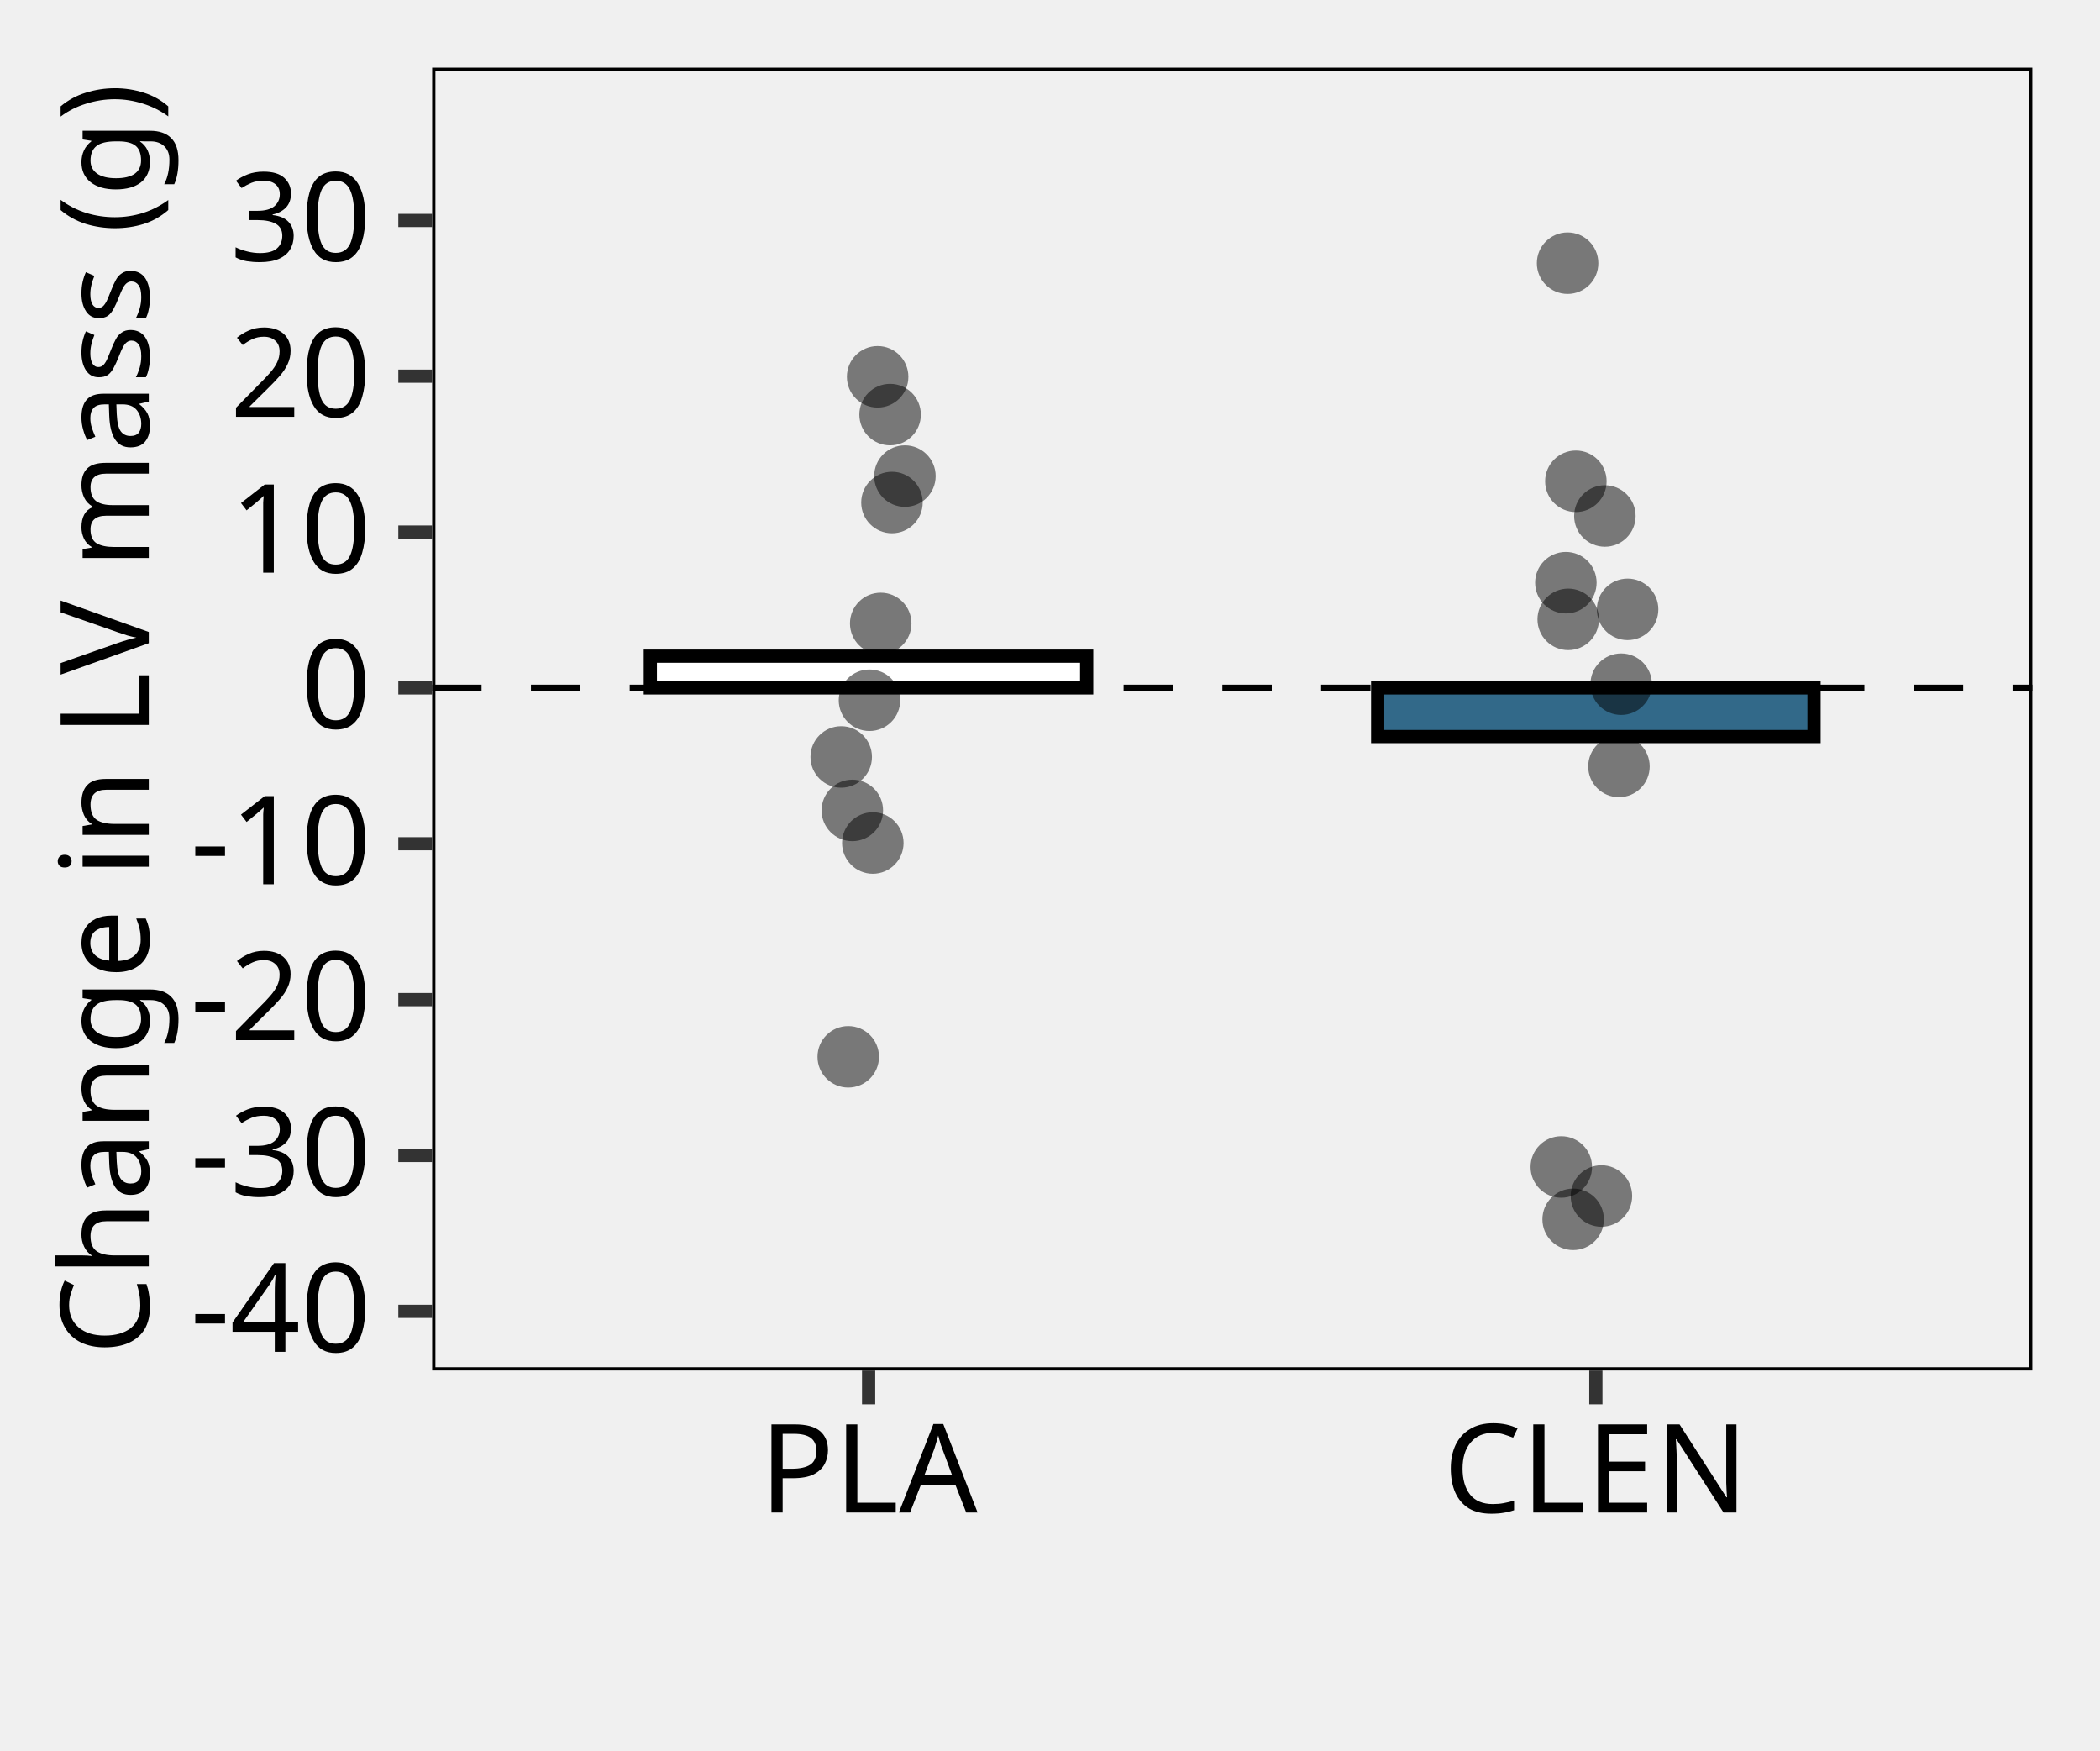
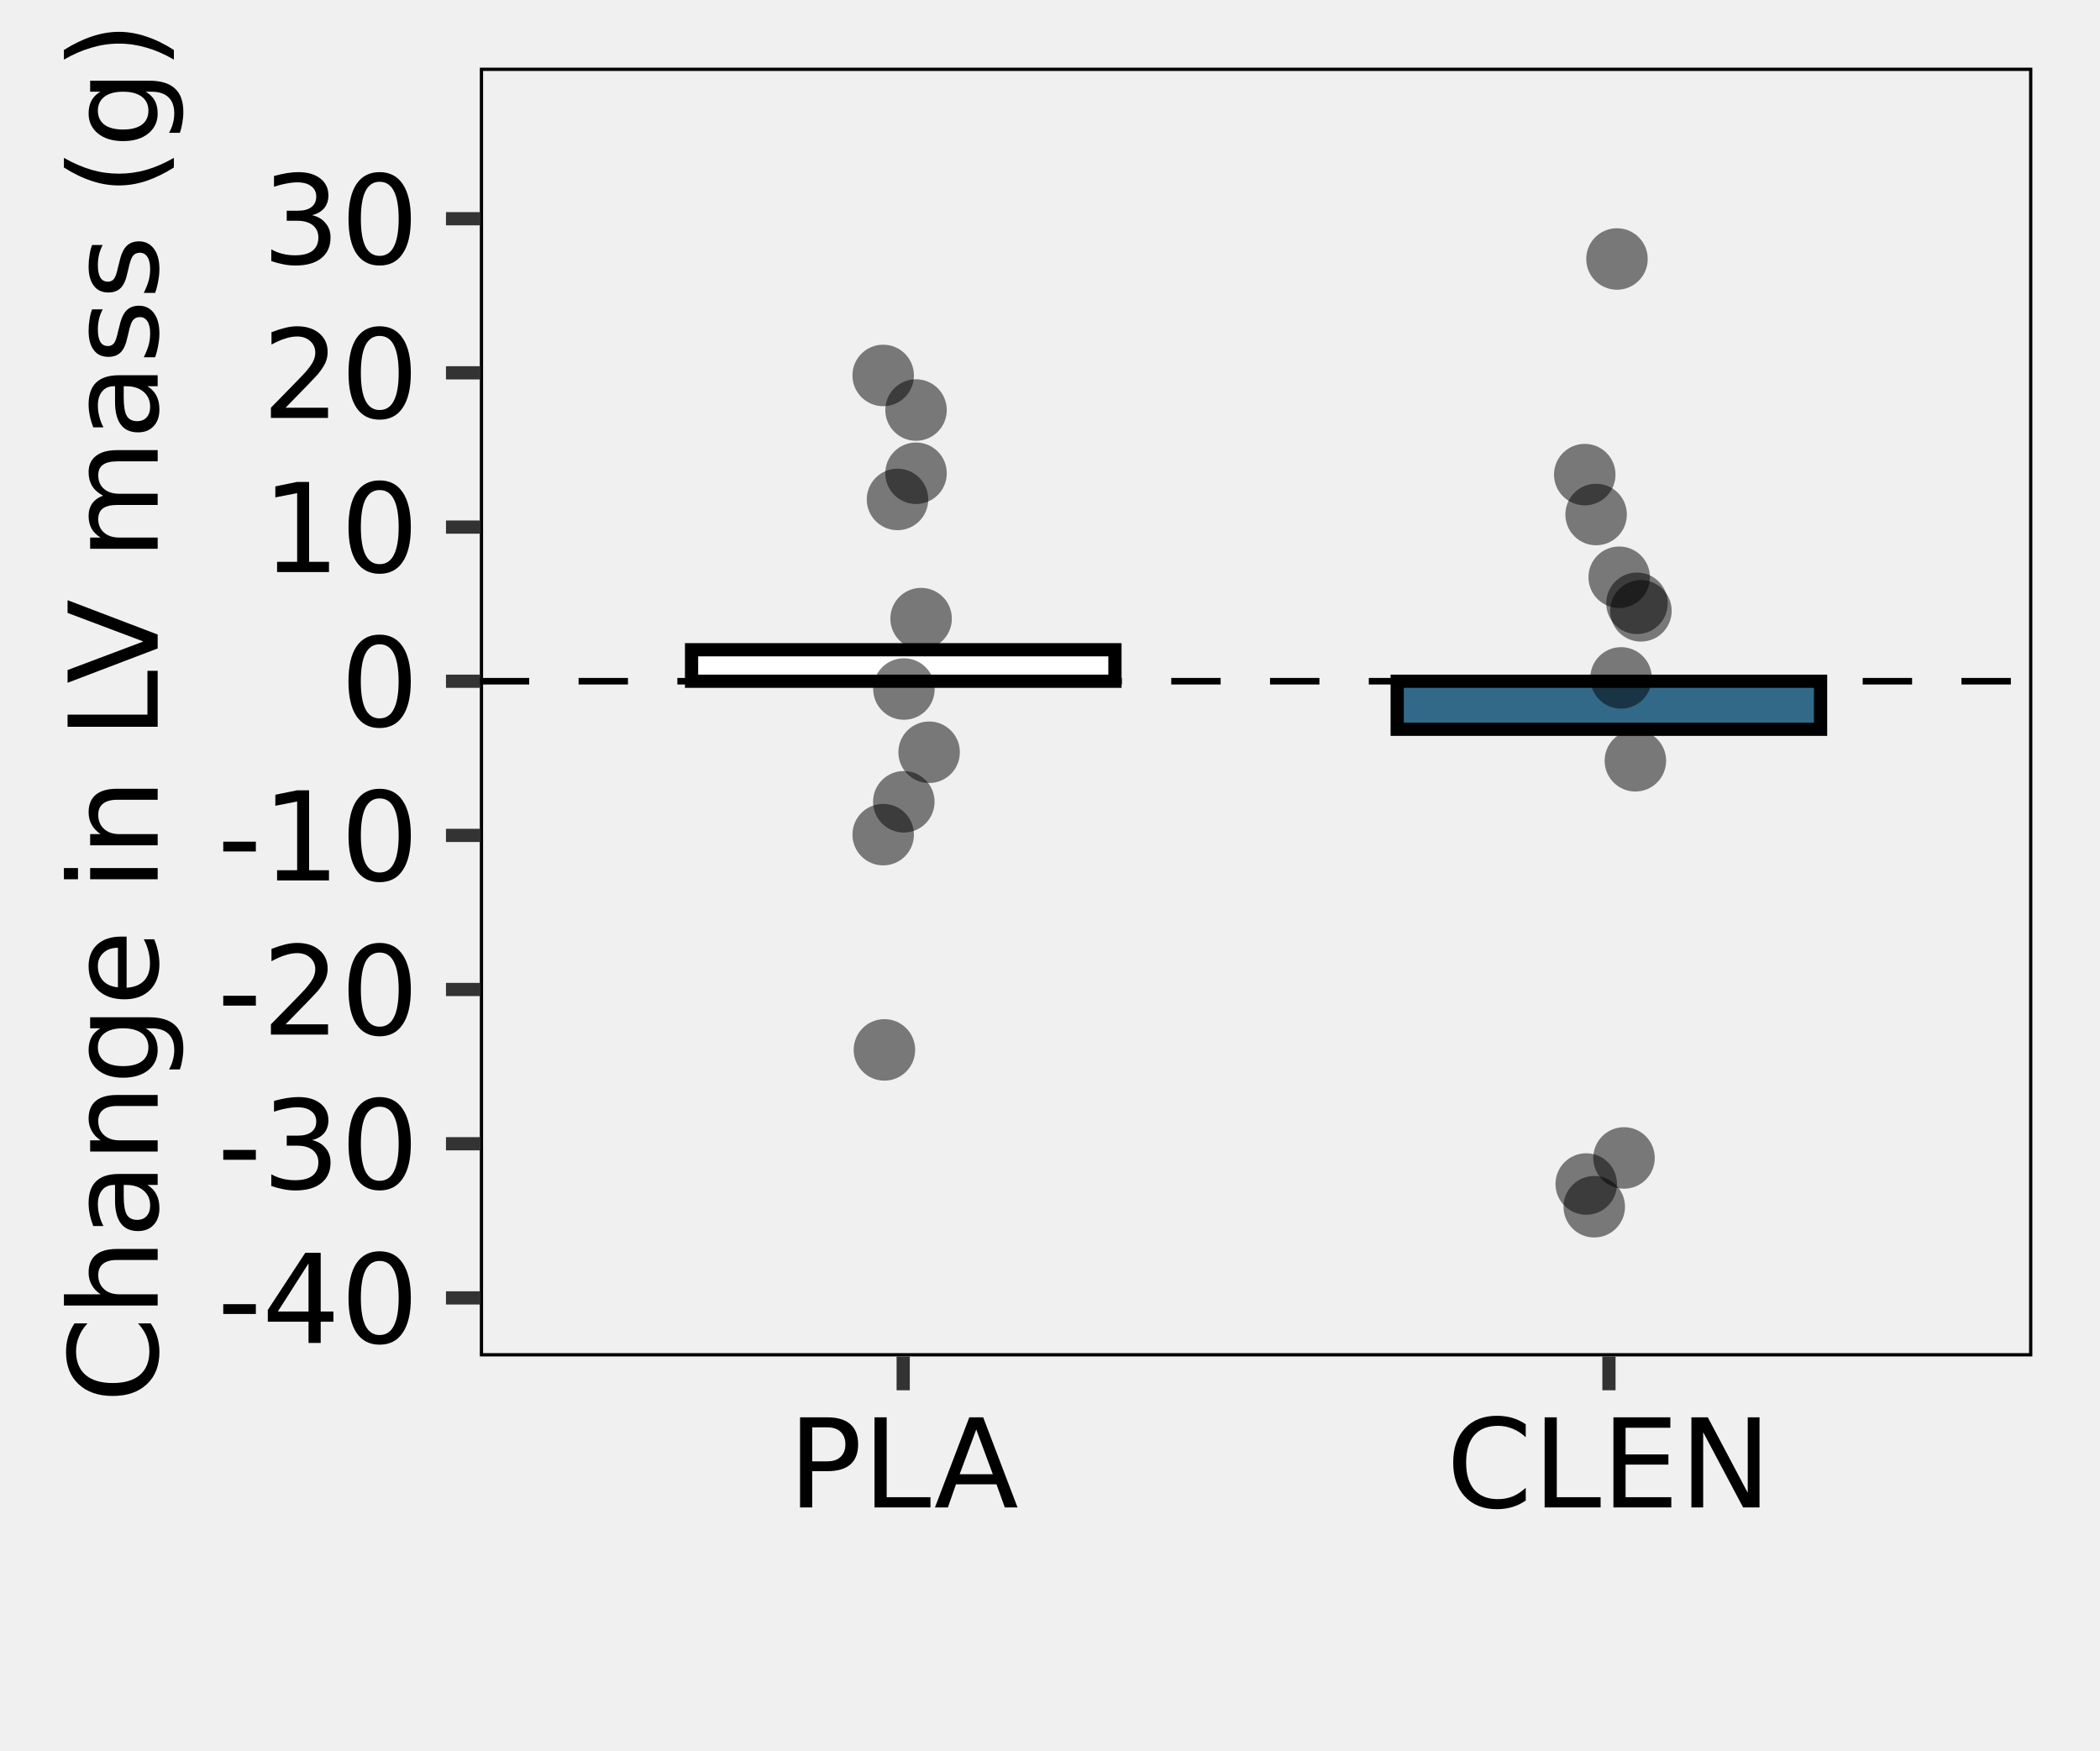
<svg xmlns="http://www.w3.org/2000/svg" class="svglite" width="170.08pt" height="141.73pt" viewBox="0 0 170.08 141.73">
  <defs>
    <style type="text/css">
    .svglite line, .svglite polyline, .svglite polygon, .svglite path, .svglite rect, .svglite circle {
      fill: none;
      stroke: #000000;
      stroke-linecap: round;
      stroke-linejoin: round;
      stroke-miterlimit: 10.00;
    }
    .svglite text {
      white-space: pre;
    }
  </style>
  </defs>
  <rect width="100%" height="100%" style="stroke: none; fill: none;" />
  <defs>
    <clipPath id="cpMC4wMHwxNzAuMDh8MC4wMHwxNDEuNzM=">
      <rect x="0.00" y="0.00" width="170.08" height="141.73" />
    </clipPath>
  </defs>
  <g clip-path="url(#cpMC4wMHwxNzAuMDh8MC4wMHwxNDEuNzM=)">
</g>
  <defs>
-     <clipPath id="cpMzUuMDB8MTY0LjYwfDUuNDh8MTEwLjk3">
-       <rect x="35.00" y="5.48" width="129.60" height="105.49" />
+     <clipPath id="cpMzguODZ8MTY0LjYwfDUuNDh8MTA5Ljgz">
+       <rect x="38.86" y="5.48" width="125.74" height="104.35" />
    </clipPath>
  </defs>
-   <g clip-path="url(#cpMzUuMDB8MTY0LjYwfDUuNDh8MTEwLjk3)">
-     <rect x="52.67" y="53.13" width="35.34" height="2.57" style="stroke-width: 1.07; stroke-linecap: butt; stroke-linejoin: miter; fill: #FFFFFF;" />
-     <rect x="111.58" y="55.70" width="35.34" height="3.94" style="stroke-width: 1.07; stroke-linecap: butt; stroke-linejoin: miter; fill: #326989;" />
-     <circle cx="68.70" cy="85.57" r="2.49" style="stroke-width: 0.71; stroke: none; fill: #000000; fill-opacity: 0.50;" />
-     <circle cx="129.70" cy="96.84" r="2.49" style="stroke-width: 0.71; stroke: none; fill: #000000; fill-opacity: 0.50;" />
-     <circle cx="70.42" cy="56.70" r="2.49" style="stroke-width: 0.71; stroke: none; fill: #000000; fill-opacity: 0.50;" />
-     <circle cx="127.63" cy="38.97" r="2.49" style="stroke-width: 0.71; stroke: none; fill: #000000; fill-opacity: 0.50;" />
-     <circle cx="126.82" cy="47.18" r="2.49" style="stroke-width: 0.71; stroke: none; fill: #000000; fill-opacity: 0.50;" />
-     <circle cx="68.13" cy="61.29" r="2.49" style="stroke-width: 0.71; stroke: none; fill: #000000; fill-opacity: 0.50;" />
-     <circle cx="131.30" cy="55.40" r="2.49" style="stroke-width: 0.71; stroke: none; fill: #000000; fill-opacity: 0.50;" />
-     <circle cx="71.33" cy="50.48" r="2.49" style="stroke-width: 0.71; stroke: none; fill: #000000; fill-opacity: 0.50;" />
-     <circle cx="127.01" cy="50.15" r="2.49" style="stroke-width: 0.71; stroke: none; fill: #000000; fill-opacity: 0.50;" />
-     <circle cx="126.45" cy="94.49" r="2.49" style="stroke-width: 0.71; stroke: none; fill: #000000; fill-opacity: 0.50;" />
-     <circle cx="70.69" cy="68.26" r="2.49" style="stroke-width: 0.71; stroke: none; fill: #000000; fill-opacity: 0.50;" />
-     <circle cx="69.03" cy="65.62" r="2.49" style="stroke-width: 0.71; stroke: none; fill: #000000; fill-opacity: 0.50;" />
-     <circle cx="131.82" cy="49.34" r="2.49" style="stroke-width: 0.71; stroke: none; fill: #000000; fill-opacity: 0.50;" />
-     <circle cx="131.12" cy="62.06" r="2.49" style="stroke-width: 0.71; stroke: none; fill: #000000; fill-opacity: 0.50;" />
-     <circle cx="72.24" cy="40.69" r="2.49" style="stroke-width: 0.71; stroke: none; fill: #000000; fill-opacity: 0.50;" />
-     <circle cx="72.09" cy="33.57" r="2.49" style="stroke-width: 0.71; stroke: none; fill: #000000; fill-opacity: 0.50;" />
-     <circle cx="127.41" cy="98.73" r="2.49" style="stroke-width: 0.71; stroke: none; fill: #000000; fill-opacity: 0.50;" />
-     <circle cx="129.98" cy="41.78" r="2.49" style="stroke-width: 0.71; stroke: none; fill: #000000; fill-opacity: 0.50;" />
-     <circle cx="73.29" cy="38.55" r="2.49" style="stroke-width: 0.71; stroke: none; fill: #000000; fill-opacity: 0.50;" />
-     <circle cx="126.96" cy="21.31" r="2.49" style="stroke-width: 0.71; stroke: none; fill: #000000; fill-opacity: 0.50;" />
-     <circle cx="71.08" cy="30.51" r="2.49" style="stroke-width: 0.71; stroke: none; fill: #000000; fill-opacity: 0.50;" />
-     <line x1="35.00" y1="55.70" x2="164.60" y2="55.70" style="stroke-width: 0.53; stroke-dasharray: 4.00,4.00; stroke-linecap: butt;" />
-     <rect x="35.00" y="5.48" width="129.60" height="105.49" style="stroke-width: 0.53;" />
+   <g clip-path="url(#cpMzguODZ8MTY0LjYwfDUuNDh8MTA5Ljgz)">
+     <rect x="56.01" y="52.61" width="34.29" height="2.55" style="stroke-width: 1.07; stroke-linecap: butt; stroke-linejoin: miter; fill: #FFFFFF;" />
+     <rect x="113.16" y="55.16" width="34.29" height="3.89" style="stroke-width: 1.07; stroke-linecap: butt; stroke-linejoin: miter; fill: #326989;" />
+     <circle cx="71.63" cy="85.01" r="2.49" style="stroke-width: 0.71; stroke: none; fill: #000000; fill-opacity: 0.50;" />
+     <circle cx="128.47" cy="95.87" r="2.49" style="stroke-width: 0.71; stroke: none; fill: #000000; fill-opacity: 0.50;" />
+     <circle cx="73.21" cy="55.79" r="2.49" style="stroke-width: 0.71; stroke: none; fill: #000000; fill-opacity: 0.50;" />
+     <circle cx="128.35" cy="38.43" r="2.49" style="stroke-width: 0.71; stroke: none; fill: #000000; fill-opacity: 0.50;" />
+     <circle cx="131.14" cy="46.74" r="2.49" style="stroke-width: 0.71; stroke: none; fill: #000000; fill-opacity: 0.50;" />
+     <circle cx="75.25" cy="60.91" r="2.49" style="stroke-width: 0.71; stroke: none; fill: #000000; fill-opacity: 0.50;" />
+     <circle cx="131.29" cy="54.89" r="2.49" style="stroke-width: 0.71; stroke: none; fill: #000000; fill-opacity: 0.50;" />
+     <circle cx="74.60" cy="50.09" r="2.49" style="stroke-width: 0.71; stroke: none; fill: #000000; fill-opacity: 0.50;" />
+     <circle cx="132.90" cy="49.46" r="2.49" style="stroke-width: 0.71; stroke: none; fill: #000000; fill-opacity: 0.50;" />
+     <circle cx="131.53" cy="93.76" r="2.49" style="stroke-width: 0.71; stroke: none; fill: #000000; fill-opacity: 0.50;" />
+     <circle cx="71.53" cy="67.58" r="2.49" style="stroke-width: 0.71; stroke: none; fill: #000000; fill-opacity: 0.50;" />
+     <circle cx="73.20" cy="64.92" r="2.49" style="stroke-width: 0.71; stroke: none; fill: #000000; fill-opacity: 0.50;" />
+     <circle cx="132.58" cy="48.85" r="2.49" style="stroke-width: 0.71; stroke: none; fill: #000000; fill-opacity: 0.50;" />
+     <circle cx="132.45" cy="61.60" r="2.49" style="stroke-width: 0.71; stroke: none; fill: #000000; fill-opacity: 0.50;" />
+     <circle cx="72.69" cy="40.44" r="2.49" style="stroke-width: 0.71; stroke: none; fill: #000000; fill-opacity: 0.50;" />
+     <circle cx="74.19" cy="33.20" r="2.49" style="stroke-width: 0.71; stroke: none; fill: #000000; fill-opacity: 0.50;" />
+     <circle cx="129.12" cy="97.71" r="2.49" style="stroke-width: 0.71; stroke: none; fill: #000000; fill-opacity: 0.50;" />
+     <circle cx="129.27" cy="41.66" r="2.49" style="stroke-width: 0.71; stroke: none; fill: #000000; fill-opacity: 0.50;" />
+     <circle cx="74.19" cy="38.32" r="2.49" style="stroke-width: 0.71; stroke: none; fill: #000000; fill-opacity: 0.50;" />
+     <circle cx="130.96" cy="20.97" r="2.49" style="stroke-width: 0.71; stroke: none; fill: #000000; fill-opacity: 0.50;" />
+     <circle cx="71.53" cy="30.40" r="2.49" style="stroke-width: 0.71; stroke: none; fill: #000000; fill-opacity: 0.50;" />
+     <line x1="38.86" y1="55.16" x2="164.60" y2="55.16" style="stroke-width: 0.53; stroke-dasharray: 4.00,4.00; stroke-linecap: butt;" />
+     <rect x="38.86" y="5.48" width="125.74" height="104.35" style="stroke-width: 0.53;" />
  </g>
  <g clip-path="url(#cpMC4wMHwxNzAuMDh8MC4wMHwxNDEuNzM=)">
-     <text x="30.07" y="109.46" text-anchor="end" style="font-size: 10.00px; font-family: &quot;Source Sans Pro&quot;;" textLength="13.05px" lengthAdjust="spacingAndGlyphs">-40</text>
-     <text x="30.07" y="96.84" text-anchor="end" style="font-size: 10.00px; font-family: &quot;Source Sans Pro&quot;;" textLength="13.05px" lengthAdjust="spacingAndGlyphs">-30</text>
-     <text x="30.07" y="84.22" text-anchor="end" style="font-size: 10.00px; font-family: &quot;Source Sans Pro&quot;;" textLength="13.05px" lengthAdjust="spacingAndGlyphs">-20</text>
-     <text x="30.07" y="71.60" text-anchor="end" style="font-size: 10.00px; font-family: &quot;Source Sans Pro&quot;;" textLength="13.05px" lengthAdjust="spacingAndGlyphs">-10</text>
-     <text x="30.07" y="58.98" text-anchor="end" style="font-size: 10.00px; font-family: &quot;Source Sans Pro&quot;;" textLength="4.97px" lengthAdjust="spacingAndGlyphs">0</text>
-     <text x="30.07" y="46.37" text-anchor="end" style="font-size: 10.00px; font-family: &quot;Source Sans Pro&quot;;" textLength="9.94px" lengthAdjust="spacingAndGlyphs">10</text>
-     <text x="30.07" y="33.75" text-anchor="end" style="font-size: 10.00px; font-family: &quot;Source Sans Pro&quot;;" textLength="9.94px" lengthAdjust="spacingAndGlyphs">20</text>
-     <text x="30.07" y="21.13" text-anchor="end" style="font-size: 10.00px; font-family: &quot;Source Sans Pro&quot;;" textLength="9.94px" lengthAdjust="spacingAndGlyphs">30</text>
-     <polyline points="32.26,106.18 35.00,106.18 " style="stroke-width: 1.07; stroke: #333333; stroke-linecap: butt;" />
-     <polyline points="32.26,93.56 35.00,93.56 " style="stroke-width: 1.07; stroke: #333333; stroke-linecap: butt;" />
-     <polyline points="32.26,80.94 35.00,80.94 " style="stroke-width: 1.07; stroke: #333333; stroke-linecap: butt;" />
-     <polyline points="32.26,68.32 35.00,68.32 " style="stroke-width: 1.07; stroke: #333333; stroke-linecap: butt;" />
-     <polyline points="32.26,55.70 35.00,55.70 " style="stroke-width: 1.07; stroke: #333333; stroke-linecap: butt;" />
-     <polyline points="32.26,43.08 35.00,43.08 " style="stroke-width: 1.07; stroke: #333333; stroke-linecap: butt;" />
-     <polyline points="32.26,30.46 35.00,30.46 " style="stroke-width: 1.07; stroke: #333333; stroke-linecap: butt;" />
-     <polyline points="32.26,17.85 35.00,17.85 " style="stroke-width: 1.07; stroke: #333333; stroke-linecap: butt;" />
-     <polyline points="70.35,113.71 70.35,110.97 " style="stroke-width: 1.07; stroke: #333333; stroke-linecap: butt;" />
-     <polyline points="129.25,113.71 129.25,110.97 " style="stroke-width: 1.07; stroke: #333333; stroke-linecap: butt;" />
-     <text x="70.35" y="122.47" text-anchor="middle" style="font-size: 10.00px; font-family: &quot;Source Sans Pro&quot;;" textLength="15.96px" lengthAdjust="spacingAndGlyphs">PLA</text>
-     <text x="129.25" y="122.47" text-anchor="middle" style="font-size: 10.00px; font-family: &quot;Source Sans Pro&quot;;" textLength="22.31px" lengthAdjust="spacingAndGlyphs">CLEN</text>
-     <text transform="translate(12.05,58.22) rotate(-90)" text-anchor="middle" style="font-size: 10.00px; font-family: &quot;Source Sans Pro&quot;;" textLength="90.40px" lengthAdjust="spacingAndGlyphs">Change in LV mass (g)</text>
+     <text x="33.93" y="108.74" text-anchor="end" style="font-size: 10.00px; font-family: &quot;DejaVu Sans&quot;;" textLength="16.34px" lengthAdjust="spacingAndGlyphs">-40</text>
+     <text x="33.93" y="96.25" text-anchor="end" style="font-size: 10.00px; font-family: &quot;DejaVu Sans&quot;;" textLength="16.34px" lengthAdjust="spacingAndGlyphs">-30</text>
+     <text x="33.93" y="83.77" text-anchor="end" style="font-size: 10.00px; font-family: &quot;DejaVu Sans&quot;;" textLength="16.34px" lengthAdjust="spacingAndGlyphs">-20</text>
+     <text x="33.93" y="71.29" text-anchor="end" style="font-size: 10.00px; font-family: &quot;DejaVu Sans&quot;;" textLength="16.34px" lengthAdjust="spacingAndGlyphs">-10</text>
+     <text x="33.93" y="58.81" text-anchor="end" style="font-size: 10.00px; font-family: &quot;DejaVu Sans&quot;;" textLength="6.36px" lengthAdjust="spacingAndGlyphs">0</text>
+     <text x="33.93" y="46.32" text-anchor="end" style="font-size: 10.00px; font-family: &quot;DejaVu Sans&quot;;" textLength="12.73px" lengthAdjust="spacingAndGlyphs">10</text>
+     <text x="33.93" y="33.84" text-anchor="end" style="font-size: 10.00px; font-family: &quot;DejaVu Sans&quot;;" textLength="12.73px" lengthAdjust="spacingAndGlyphs">20</text>
+     <text x="33.93" y="21.36" text-anchor="end" style="font-size: 10.00px; font-family: &quot;DejaVu Sans&quot;;" textLength="12.73px" lengthAdjust="spacingAndGlyphs">30</text>
+     <polyline points="36.12,105.09 38.86,105.09 " style="stroke-width: 1.07; stroke: #333333; stroke-linecap: butt;" />
+     <polyline points="36.12,92.61 38.86,92.61 " style="stroke-width: 1.07; stroke: #333333; stroke-linecap: butt;" />
+     <polyline points="36.12,80.12 38.86,80.12 " style="stroke-width: 1.07; stroke: #333333; stroke-linecap: butt;" />
+     <polyline points="36.12,67.64 38.86,67.64 " style="stroke-width: 1.07; stroke: #333333; stroke-linecap: butt;" />
+     <polyline points="36.12,55.16 38.86,55.16 " style="stroke-width: 1.07; stroke: #333333; stroke-linecap: butt;" />
+     <polyline points="36.12,42.68 38.86,42.68 " style="stroke-width: 1.07; stroke: #333333; stroke-linecap: butt;" />
+     <polyline points="36.12,30.19 38.86,30.19 " style="stroke-width: 1.07; stroke: #333333; stroke-linecap: butt;" />
+     <polyline points="36.12,17.71 38.86,17.71 " style="stroke-width: 1.07; stroke: #333333; stroke-linecap: butt;" />
+     <polyline points="73.15,112.57 73.15,109.83 " style="stroke-width: 1.07; stroke: #333333; stroke-linecap: butt;" />
+     <polyline points="130.31,112.57 130.31,109.83 " style="stroke-width: 1.07; stroke: #333333; stroke-linecap: butt;" />
+     <text x="73.15" y="122.06" text-anchor="middle" style="font-size: 10.00px; font-family: &quot;DejaVu Sans&quot;;" textLength="18.68px" lengthAdjust="spacingAndGlyphs">PLA</text>
+     <text x="130.31" y="122.06" text-anchor="middle" style="font-size: 10.00px; font-family: &quot;DejaVu Sans&quot;;" textLength="26.36px" lengthAdjust="spacingAndGlyphs">CLEN</text>
+     <text transform="translate(12.77,57.66) rotate(-90)" text-anchor="middle" style="font-size: 10.00px; font-family: &quot;DejaVu Sans&quot;;" textLength="111.90px" lengthAdjust="spacingAndGlyphs">Change in LV mass (g)</text>
  </g>
</svg>
